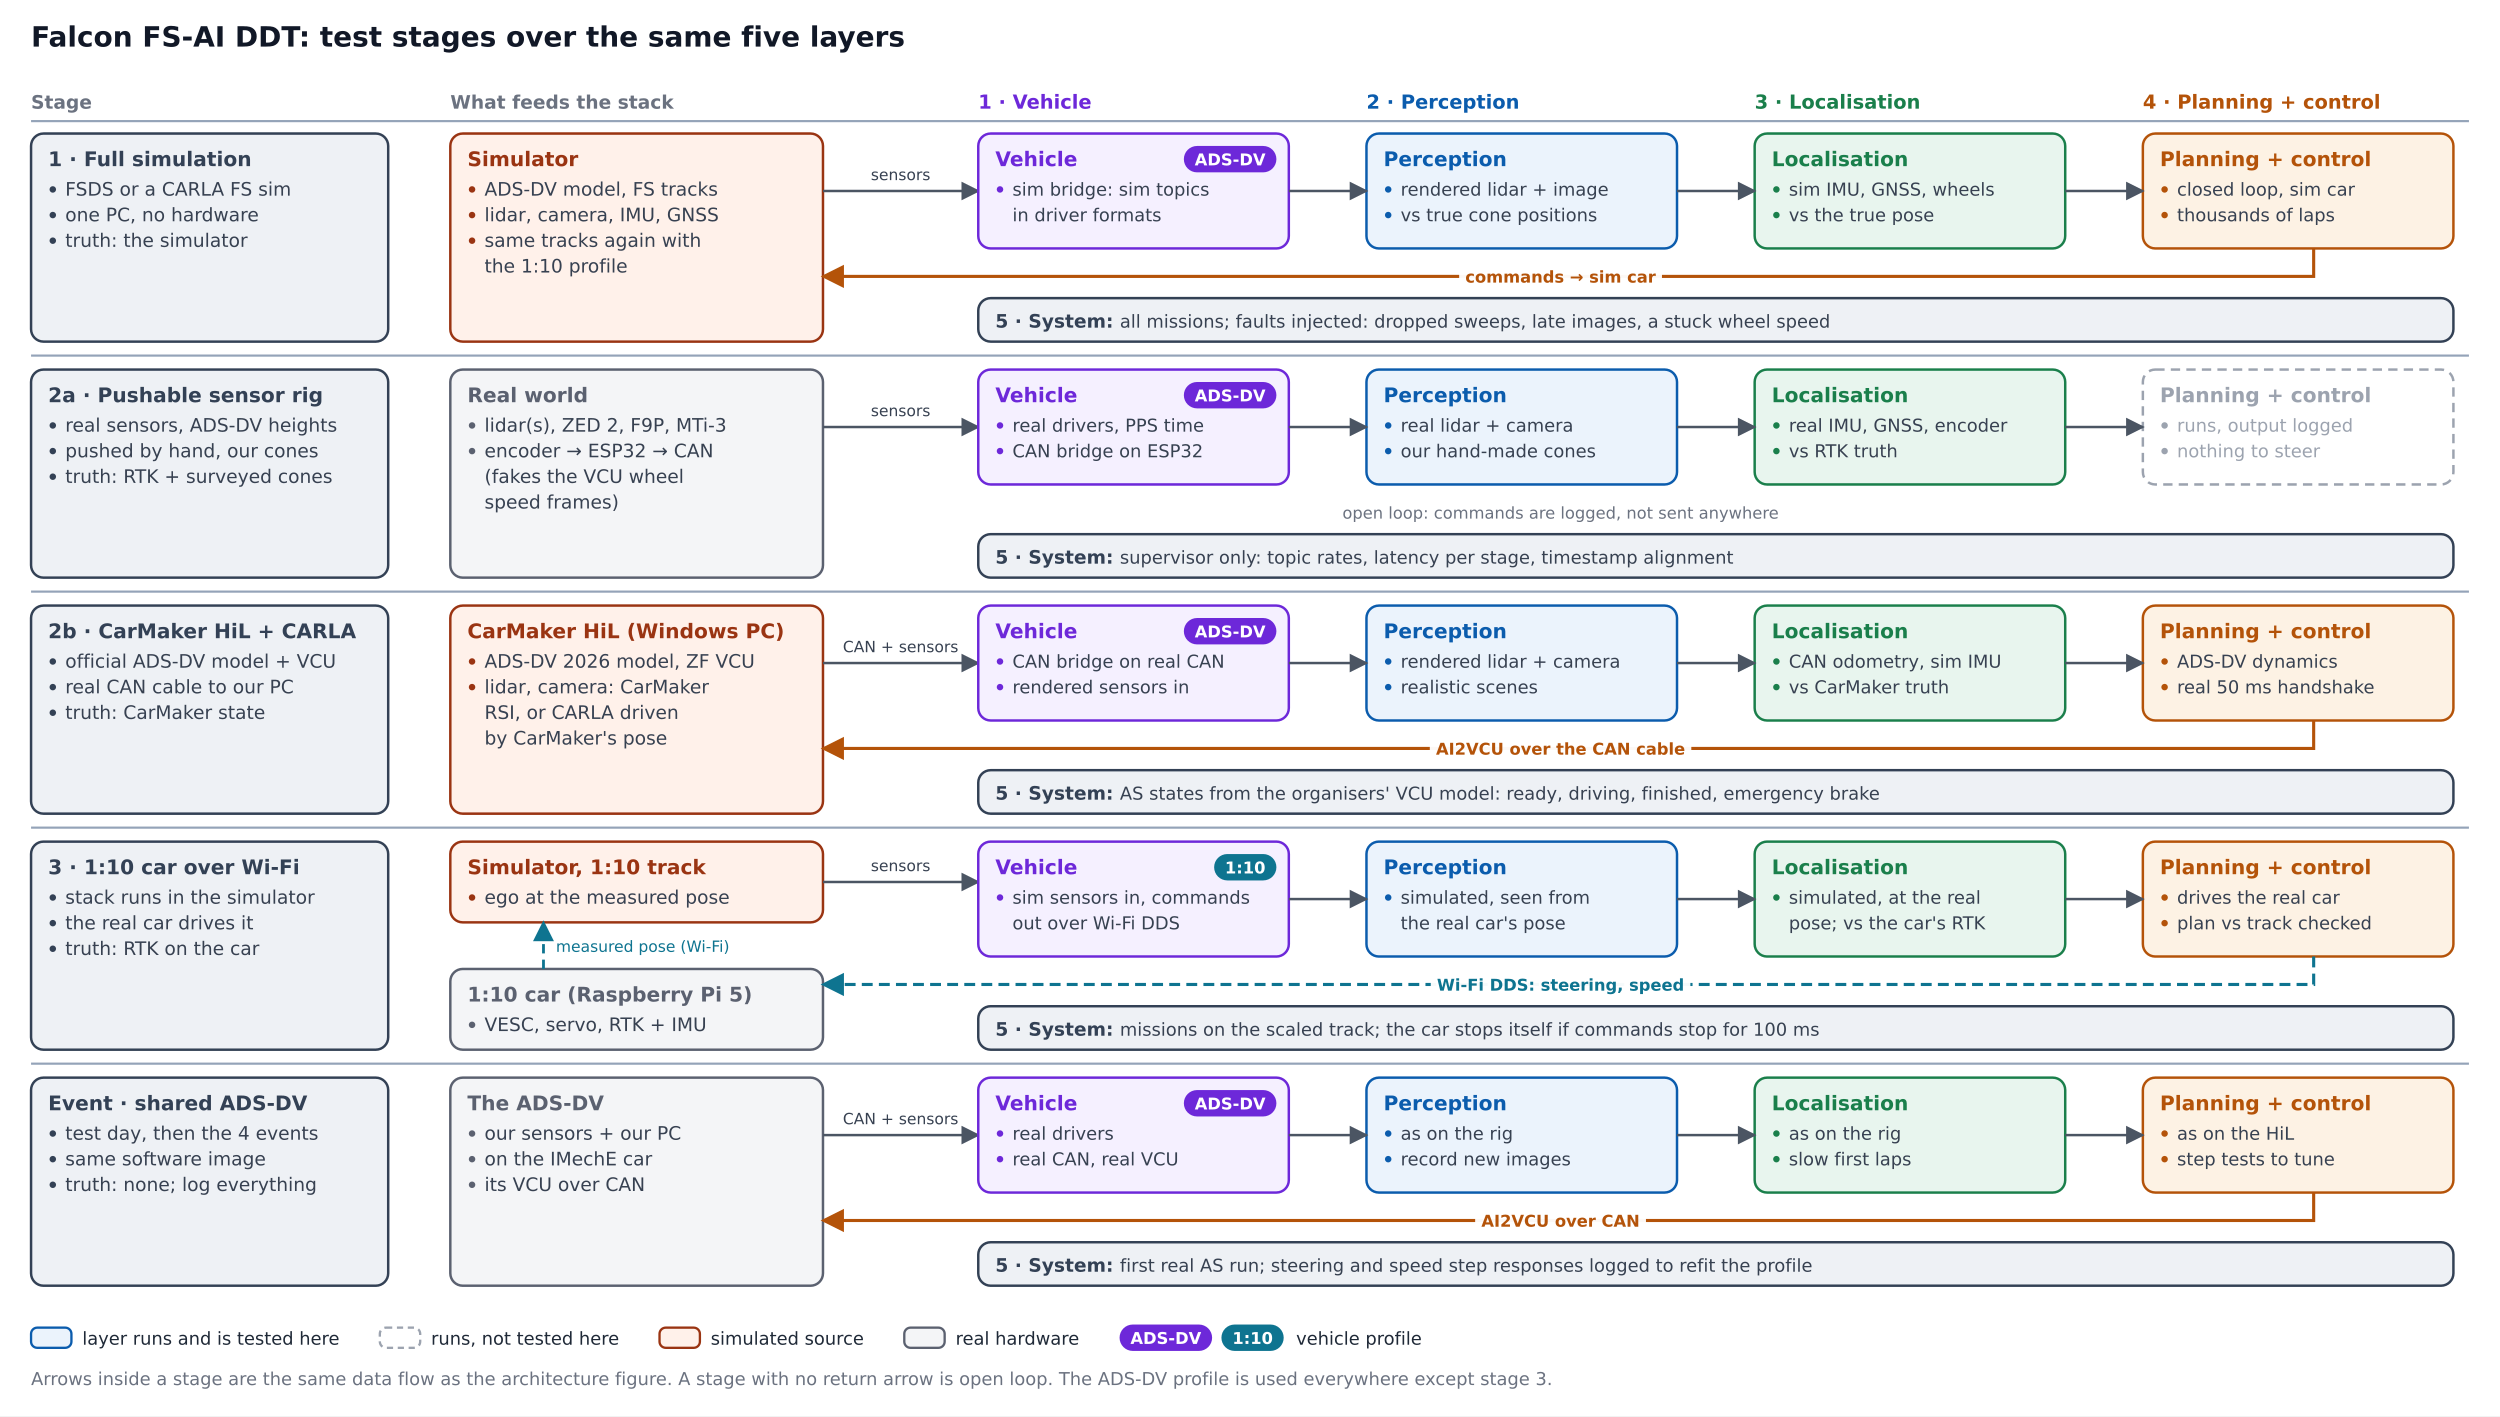
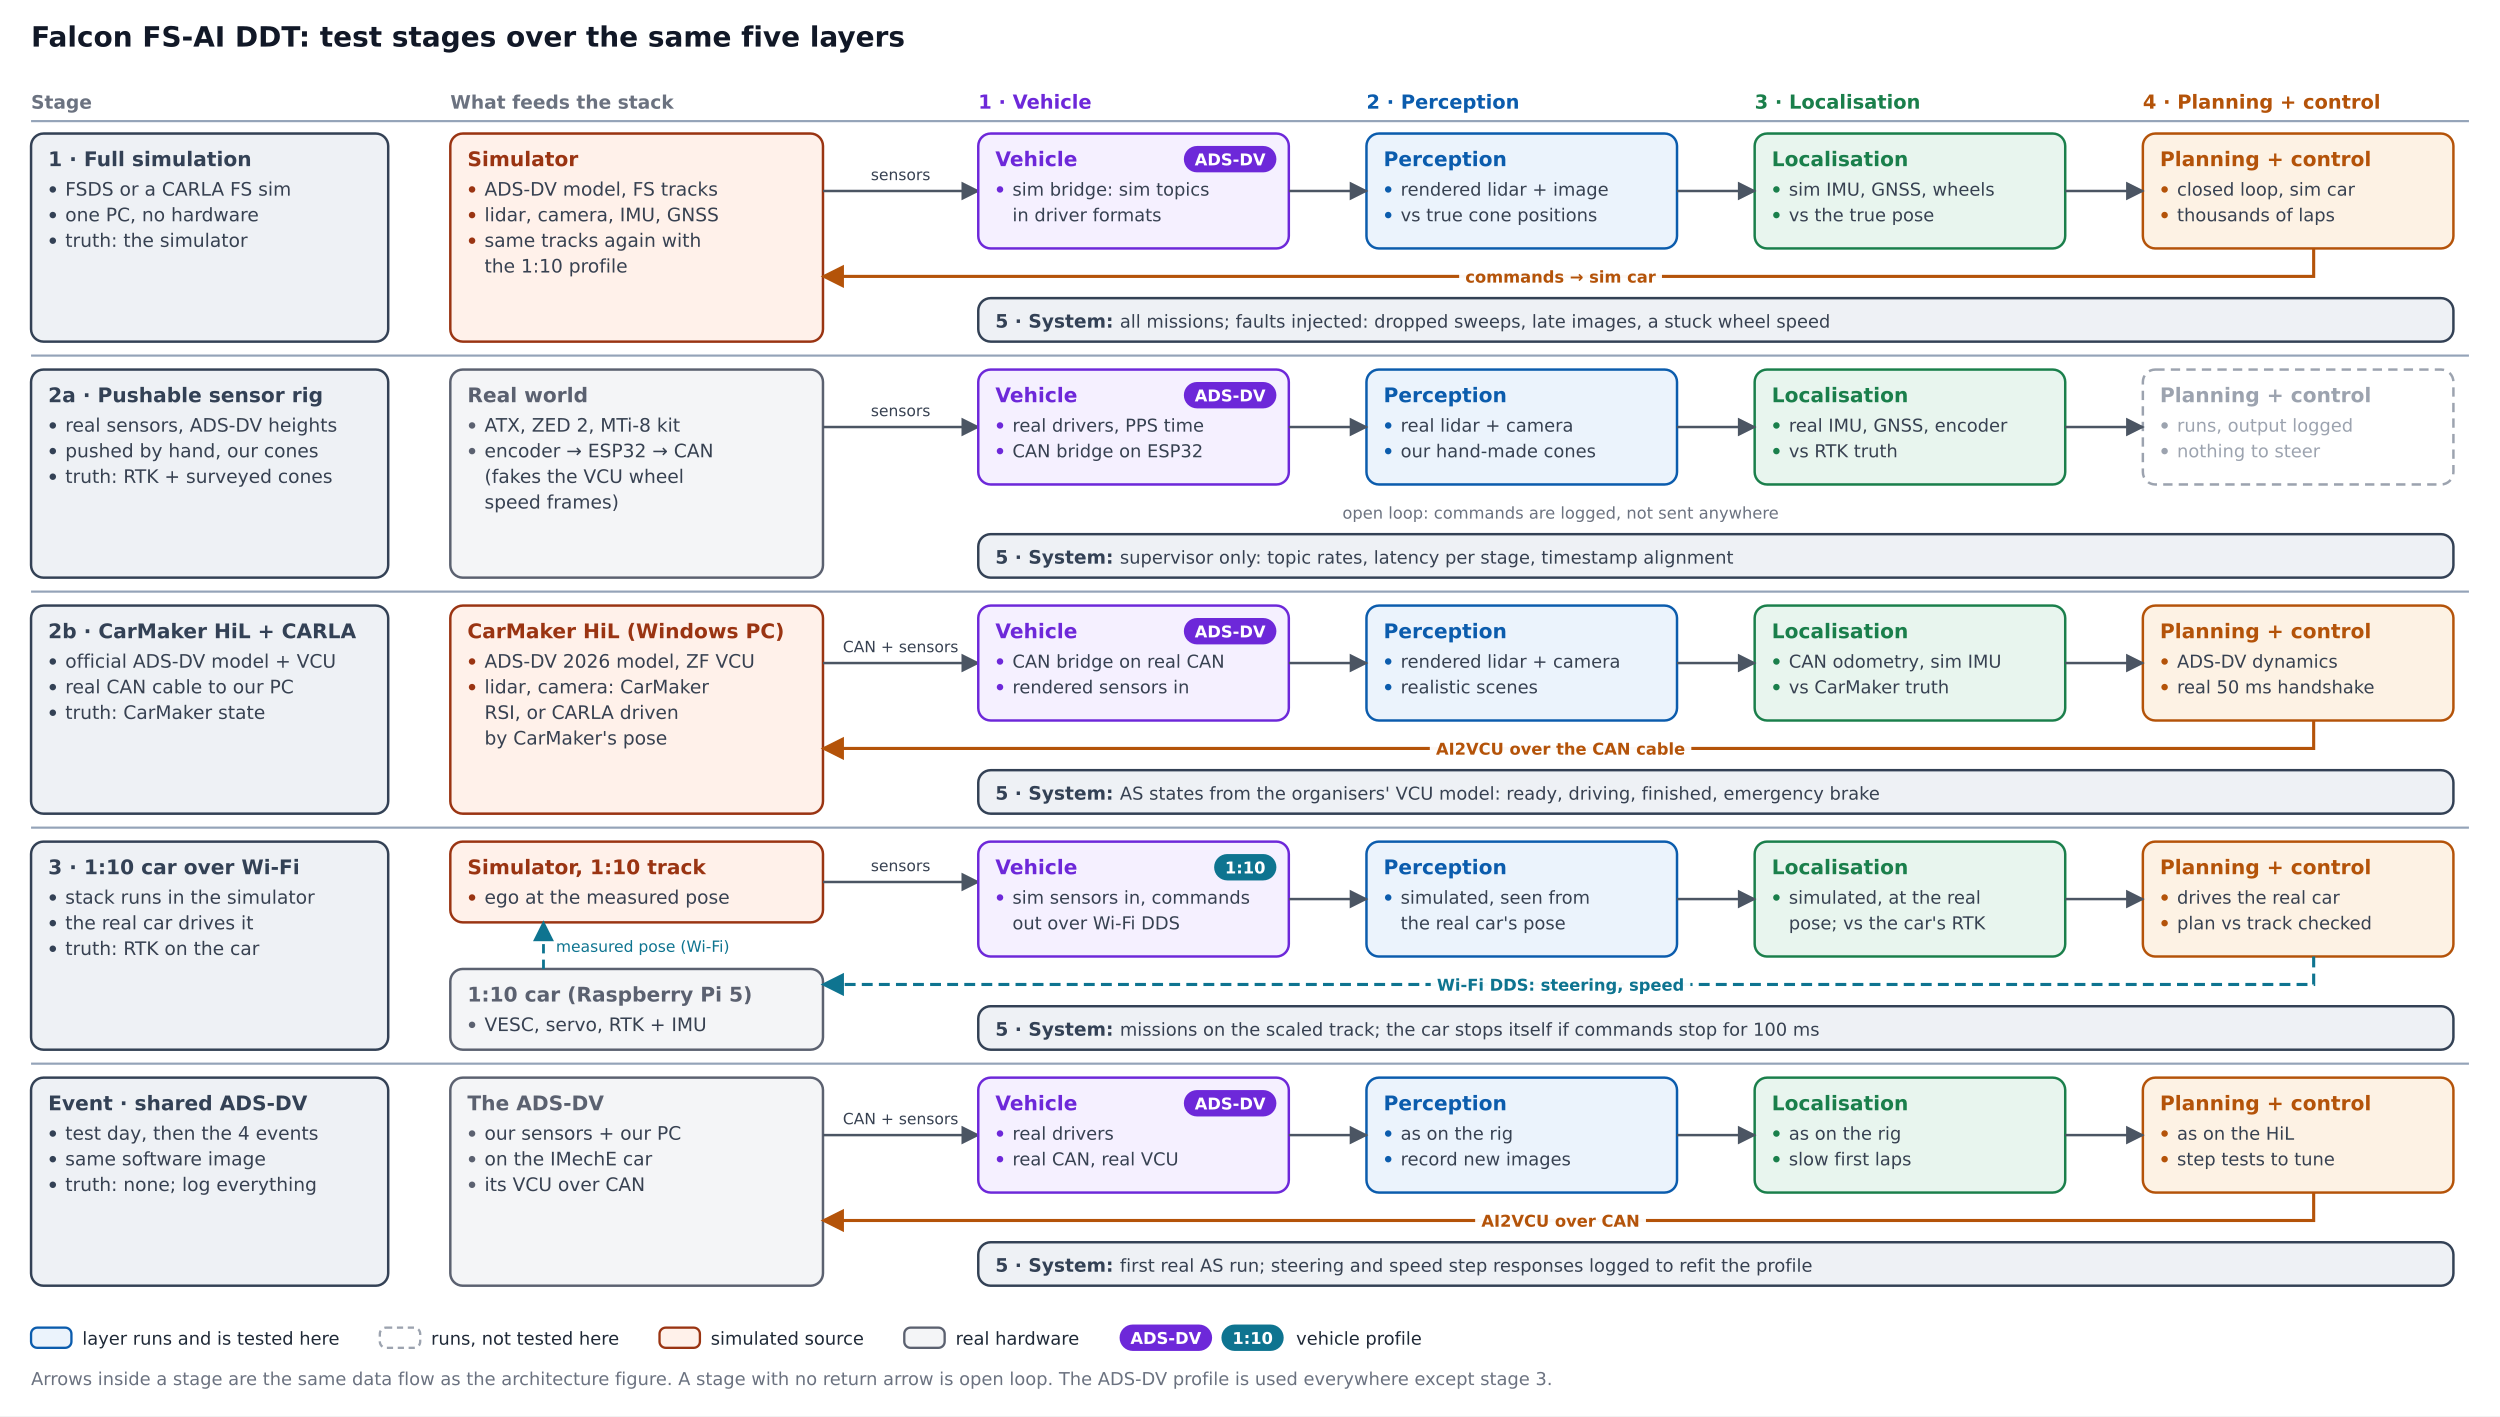
<svg xmlns="http://www.w3.org/2000/svg" width="1610" height="912" viewBox="0 0 1610 912" font-family="DejaVu Sans, Segoe UI, Helvetica, Arial, sans-serif">
  <defs>
    <marker id="ah0e7490" viewBox="0 0 10 10" refX="9" refY="5" markerWidth="7.5" markerHeight="7.5" orient="auto-start-reverse">
      <path d="M0,0 L10,5 L0,10 z" fill="#0e7490" />
    </marker>
    <marker id="ah4b5563" viewBox="0 0 10 10" refX="9" refY="5" markerWidth="7.5" markerHeight="7.5" orient="auto-start-reverse">
      <path d="M0,0 L10,5 L0,10 z" fill="#4b5563" />
    </marker>
    <marker id="ahb45309" viewBox="0 0 10 10" refX="9" refY="5" markerWidth="7.5" markerHeight="7.5" orient="auto-start-reverse">
      <path d="M0,0 L10,5 L0,10 z" fill="#b45309" />
    </marker>
  </defs>
  <rect width="1610" height="912" fill="#ffffff" />
  <text x="20.0" y="30.0" font-size="18" font-weight="bold" fill="#111827" text-anchor="start">Falcon FS-AI DDT: test stages over the same five layers</text>
  <text x="20.0" y="70.0" font-size="12" font-weight="bold" fill="#6b7280" text-anchor="start">Stage</text>
  <text x="290.0" y="70.0" font-size="12" font-weight="bold" fill="#6b7280" text-anchor="start">What feeds the stack</text>
  <text x="630.0" y="70.0" font-size="12.5" font-weight="bold" fill="#6d28d9" text-anchor="start">1 · Vehicle</text>
  <text x="880.0" y="70.0" font-size="12.5" font-weight="bold" fill="#0b5cad" text-anchor="start">2 · Perception</text>
  <text x="1130.0" y="70.0" font-size="12.5" font-weight="bold" fill="#1a7f4b" text-anchor="start">3 · Localisation</text>
  <text x="1380.0" y="70.0" font-size="12.5" font-weight="bold" fill="#b45309" text-anchor="start">4 · Planning + control</text>
  <line x1="20" y1="78" x2="1590" y2="78" stroke="#94a3b8" stroke-width="1.4" />
  <line x1="20" y1="229" x2="1590" y2="229" stroke="#94a3b8" stroke-width="1.4" />
  <line x1="20" y1="381" x2="1590" y2="381" stroke="#94a3b8" stroke-width="1.4" />
  <line x1="20" y1="533" x2="1590" y2="533" stroke="#94a3b8" stroke-width="1.4" />
  <line x1="20" y1="685" x2="1590" y2="685" stroke="#94a3b8" stroke-width="1.4" />
  <rect x="20" y="86" width="230" height="134" rx="8" fill="#eef1f5" stroke="#334155" stroke-width="1.6" />
  <text x="31.0" y="107.0" font-size="13" font-weight="bold" fill="#334155" text-anchor="start">1 · Full simulation</text>
  <circle cx="34.0" cy="122.0" r="2.1" fill="#334155" />
  <text x="42.0" y="126.0" font-size="12" font-weight="normal" fill="#374151" text-anchor="start">FSDS or a CARLA FS sim</text>
  <circle cx="34.0" cy="138.5" r="2.1" fill="#334155" />
  <text x="42.0" y="142.5" font-size="12" font-weight="normal" fill="#374151" text-anchor="start">one PC, no hardware</text>
  <circle cx="34.0" cy="155.0" r="2.1" fill="#334155" />
  <text x="42.0" y="159.0" font-size="12" font-weight="normal" fill="#374151" text-anchor="start">truth: the simulator</text>
  <rect x="290" y="86" width="240" height="134" rx="8" fill="#fff1ea" stroke="#9a3412" stroke-width="1.6" />
  <text x="301.0" y="107.0" font-size="13" font-weight="bold" fill="#9a3412" text-anchor="start">Simulator</text>
  <circle cx="304.0" cy="122.0" r="2.1" fill="#9a3412" />
  <text x="312.0" y="126.0" font-size="12" font-weight="normal" fill="#374151" text-anchor="start">ADS-DV model, FS tracks</text>
  <circle cx="304.0" cy="138.5" r="2.1" fill="#9a3412" />
  <text x="312.0" y="142.5" font-size="12" font-weight="normal" fill="#374151" text-anchor="start">lidar, camera, IMU, GNSS</text>
  <circle cx="304.0" cy="155.0" r="2.1" fill="#9a3412" />
  <text x="312.0" y="159.0" font-size="12" font-weight="normal" fill="#374151" text-anchor="start">same tracks again with</text>
  <text x="312.0" y="175.5" font-size="12" font-weight="normal" fill="#374151" text-anchor="start">the 1:10 profile</text>
  <path d="M 530,123 L 630,123" fill="none" stroke="#4b5563" stroke-width="1.6" marker-end="url(#ah4b5563)" />
  <text x="580.0" y="116.0" font-size="10" font-weight="normal" fill="#374151" text-anchor="middle">sensors</text>
  <rect x="630" y="86" width="200" height="74" rx="8" fill="#f5f0ff" stroke="#6d28d9" stroke-width="1.6" />
  <text x="641.0" y="107.0" font-size="13" font-weight="bold" fill="#6d28d9" text-anchor="start">Vehicle</text>
  <circle cx="644.0" cy="122.0" r="2.1" fill="#6d28d9" />
  <text x="652.0" y="126.0" font-size="11.5" font-weight="normal" fill="#374151" text-anchor="start">sim bridge: sim topics</text>
  <text x="652.0" y="142.5" font-size="11.5" font-weight="normal" fill="#374151" text-anchor="start">in driver formats</text>
  <rect x="762.4" y="94" width="59.6" height="17" rx="8.5" fill="#6d28d9" />
  <text x="792.2" y="106.5" font-size="10.5" font-weight="bold" fill="#ffffff" text-anchor="middle">ADS-DV</text>
  <rect x="880" y="86" width="200" height="74" rx="8" fill="#ebf3fc" stroke="#0b5cad" stroke-width="1.6" />
  <text x="891.0" y="107.0" font-size="13" font-weight="bold" fill="#0b5cad" text-anchor="start">Perception</text>
  <circle cx="894.0" cy="122.0" r="2.1" fill="#0b5cad" />
  <text x="902.0" y="126.0" font-size="11.5" font-weight="normal" fill="#374151" text-anchor="start">rendered lidar + image</text>
  <circle cx="894.0" cy="138.5" r="2.1" fill="#0b5cad" />
  <text x="902.0" y="142.5" font-size="11.5" font-weight="normal" fill="#374151" text-anchor="start">vs true cone positions</text>
  <path d="M 830,123 L 880,123" fill="none" stroke="#4b5563" stroke-width="1.6" marker-end="url(#ah4b5563)" />
  <rect x="1130" y="86" width="200" height="74" rx="8" fill="#e8f5ee" stroke="#1a7f4b" stroke-width="1.6" />
  <text x="1141.0" y="107.0" font-size="13" font-weight="bold" fill="#1a7f4b" text-anchor="start">Localisation</text>
  <circle cx="1144.0" cy="122.0" r="2.1" fill="#1a7f4b" />
  <text x="1152.0" y="126.0" font-size="11.5" font-weight="normal" fill="#374151" text-anchor="start">sim IMU, GNSS, wheels</text>
  <circle cx="1144.0" cy="138.5" r="2.1" fill="#1a7f4b" />
  <text x="1152.0" y="142.5" font-size="11.5" font-weight="normal" fill="#374151" text-anchor="start">vs the true pose</text>
  <path d="M 1080,123 L 1130,123" fill="none" stroke="#4b5563" stroke-width="1.6" marker-end="url(#ah4b5563)" />
  <rect x="1380" y="86" width="200" height="74" rx="8" fill="#fdf2e4" stroke="#b45309" stroke-width="1.6" />
  <text x="1391.0" y="107.0" font-size="13" font-weight="bold" fill="#b45309" text-anchor="start">Planning + control</text>
  <circle cx="1394.0" cy="122.0" r="2.1" fill="#b45309" />
  <text x="1402.0" y="126.0" font-size="11.5" font-weight="normal" fill="#374151" text-anchor="start">closed loop, sim car</text>
  <circle cx="1394.0" cy="138.5" r="2.1" fill="#b45309" />
  <text x="1402.0" y="142.5" font-size="11.5" font-weight="normal" fill="#374151" text-anchor="start">thousands of laps</text>
  <path d="M 1330,123 L 1380,123" fill="none" stroke="#4b5563" stroke-width="1.6" marker-end="url(#ah4b5563)" />
  <path d="M 1490,160 L 1490,178 L 530,178" fill="none" stroke="#b45309" stroke-width="2" marker-end="url(#ahb45309)" />
  <rect x="939.7" y="172.5" width="130.6" height="14.5" rx="3" fill="#ffffff" opacity="0.96" />
  <text x="1005.0" y="182.0" font-size="10.5" font-weight="bold" fill="#b45309" text-anchor="middle">commands → sim car</text>
  <rect x="630" y="192" width="950" height="28" rx="8" fill="#eef1f5" stroke="#334155" stroke-width="1.6" />
  <text x="641.0" y="213.0" font-size="13" font-weight="bold" fill="#334155" text-anchor="start" />
  <text x="641.0" y="211.0" font-size="12" font-weight="bold" fill="#334155" text-anchor="start">5 · System: </text>
  <text x="721.2" y="211.0" font-size="11.5" font-weight="normal" fill="#374151" text-anchor="start">all missions; faults injected: dropped sweeps, late images, a stuck wheel speed</text>
  <rect x="20" y="238" width="230" height="134" rx="8" fill="#eef1f5" stroke="#334155" stroke-width="1.6" />
  <text x="31.0" y="259.0" font-size="13" font-weight="bold" fill="#334155" text-anchor="start">2a · Pushable sensor rig</text>
  <circle cx="34.0" cy="274.0" r="2.1" fill="#334155" />
  <text x="42.0" y="278.0" font-size="12" font-weight="normal" fill="#374151" text-anchor="start">real sensors, ADS-DV heights</text>
  <circle cx="34.0" cy="290.5" r="2.1" fill="#334155" />
  <text x="42.0" y="294.5" font-size="12" font-weight="normal" fill="#374151" text-anchor="start">pushed by hand, our cones</text>
  <circle cx="34.0" cy="307.0" r="2.1" fill="#334155" />
  <text x="42.0" y="311.0" font-size="12" font-weight="normal" fill="#374151" text-anchor="start">truth: RTK + surveyed cones</text>
  <rect x="290" y="238" width="240" height="134" rx="8" fill="#f4f5f7" stroke="#5b6170" stroke-width="1.6" />
  <text x="301.0" y="259.0" font-size="13" font-weight="bold" fill="#5b6170" text-anchor="start">Real world</text>
  <circle cx="304.0" cy="274.0" r="2.1" fill="#5b6170" />
-   <text x="312.0" y="278.0" font-size="12" font-weight="normal" fill="#374151" text-anchor="start">lidar(s), ZED 2, F9P, MTi-3</text>
+   <text x="312.0" y="278.0" font-size="12" font-weight="normal" fill="#374151" text-anchor="start">ATX, ZED 2, MTi-8 kit</text>
  <circle cx="304.0" cy="290.5" r="2.1" fill="#5b6170" />
  <text x="312.0" y="294.5" font-size="12" font-weight="normal" fill="#374151" text-anchor="start">encoder → ESP32 → CAN</text>
  <text x="312.0" y="311.0" font-size="12" font-weight="normal" fill="#374151" text-anchor="start">(fakes the VCU wheel</text>
  <text x="312.0" y="327.5" font-size="12" font-weight="normal" fill="#374151" text-anchor="start">speed frames)</text>
  <path d="M 530,275 L 630,275" fill="none" stroke="#4b5563" stroke-width="1.6" marker-end="url(#ah4b5563)" />
  <text x="580.0" y="268.0" font-size="10" font-weight="normal" fill="#374151" text-anchor="middle">sensors</text>
  <rect x="630" y="238" width="200" height="74" rx="8" fill="#f5f0ff" stroke="#6d28d9" stroke-width="1.6" />
  <text x="641.0" y="259.0" font-size="13" font-weight="bold" fill="#6d28d9" text-anchor="start">Vehicle</text>
  <circle cx="644.0" cy="274.0" r="2.1" fill="#6d28d9" />
  <text x="652.0" y="278.0" font-size="11.5" font-weight="normal" fill="#374151" text-anchor="start">real drivers, PPS time</text>
  <circle cx="644.0" cy="290.5" r="2.1" fill="#6d28d9" />
  <text x="652.0" y="294.5" font-size="11.5" font-weight="normal" fill="#374151" text-anchor="start">CAN bridge on ESP32</text>
  <rect x="762.4" y="246" width="59.6" height="17" rx="8.5" fill="#6d28d9" />
  <text x="792.2" y="258.5" font-size="10.5" font-weight="bold" fill="#ffffff" text-anchor="middle">ADS-DV</text>
  <rect x="880" y="238" width="200" height="74" rx="8" fill="#ebf3fc" stroke="#0b5cad" stroke-width="1.6" />
  <text x="891.0" y="259.0" font-size="13" font-weight="bold" fill="#0b5cad" text-anchor="start">Perception</text>
  <circle cx="894.0" cy="274.0" r="2.1" fill="#0b5cad" />
  <text x="902.0" y="278.0" font-size="11.5" font-weight="normal" fill="#374151" text-anchor="start">real lidar + camera</text>
  <circle cx="894.0" cy="290.5" r="2.1" fill="#0b5cad" />
  <text x="902.0" y="294.5" font-size="11.5" font-weight="normal" fill="#374151" text-anchor="start">our hand-made cones</text>
  <path d="M 830,275 L 880,275" fill="none" stroke="#4b5563" stroke-width="1.6" marker-end="url(#ah4b5563)" />
  <rect x="1130" y="238" width="200" height="74" rx="8" fill="#e8f5ee" stroke="#1a7f4b" stroke-width="1.6" />
  <text x="1141.0" y="259.0" font-size="13" font-weight="bold" fill="#1a7f4b" text-anchor="start">Localisation</text>
  <circle cx="1144.0" cy="274.0" r="2.1" fill="#1a7f4b" />
  <text x="1152.0" y="278.0" font-size="11.5" font-weight="normal" fill="#374151" text-anchor="start">real IMU, GNSS, encoder</text>
  <circle cx="1144.0" cy="290.5" r="2.1" fill="#1a7f4b" />
  <text x="1152.0" y="294.5" font-size="11.5" font-weight="normal" fill="#374151" text-anchor="start">vs RTK truth</text>
  <path d="M 1080,275 L 1130,275" fill="none" stroke="#4b5563" stroke-width="1.6" marker-end="url(#ah4b5563)" />
  <rect x="1380" y="238" width="200" height="74" rx="8" fill="#ffffff" stroke="#9ca3af" stroke-width="1.6" stroke-dasharray="6 4" />
  <text x="1391.0" y="259.0" font-size="13" font-weight="bold" fill="#9ca3af" text-anchor="start">Planning + control</text>
  <circle cx="1394.0" cy="274.0" r="2.1" fill="#9ca3af" />
  <text x="1402.0" y="278.0" font-size="11.5" font-weight="normal" fill="#9ca3af" text-anchor="start">runs, output logged</text>
  <circle cx="1394.0" cy="290.5" r="2.1" fill="#9ca3af" />
  <text x="1402.0" y="294.5" font-size="11.5" font-weight="normal" fill="#9ca3af" text-anchor="start">nothing to steer</text>
  <path d="M 1330,275 L 1380,275" fill="none" stroke="#4b5563" stroke-width="1.6" marker-end="url(#ah4b5563)" />
  <text x="1005.0" y="334.0" font-size="10.5" font-weight="normal" fill="#6b7280" text-anchor="middle">open loop: commands are logged, not sent anywhere</text>
  <rect x="630" y="344" width="950" height="28" rx="8" fill="#eef1f5" stroke="#334155" stroke-width="1.6" />
  <text x="641.0" y="365.0" font-size="13" font-weight="bold" fill="#334155" text-anchor="start" />
  <text x="641.0" y="363.0" font-size="12" font-weight="bold" fill="#334155" text-anchor="start">5 · System: </text>
  <text x="721.2" y="363.0" font-size="11.5" font-weight="normal" fill="#374151" text-anchor="start">supervisor only: topic rates, latency per stage, timestamp alignment</text>
  <rect x="20" y="390" width="230" height="134" rx="8" fill="#eef1f5" stroke="#334155" stroke-width="1.6" />
  <text x="31.0" y="411.0" font-size="13" font-weight="bold" fill="#334155" text-anchor="start">2b · CarMaker HiL + CARLA</text>
  <circle cx="34.0" cy="426.0" r="2.1" fill="#334155" />
  <text x="42.0" y="430.0" font-size="12" font-weight="normal" fill="#374151" text-anchor="start">official ADS-DV model + VCU</text>
  <circle cx="34.0" cy="442.5" r="2.1" fill="#334155" />
  <text x="42.0" y="446.5" font-size="12" font-weight="normal" fill="#374151" text-anchor="start">real CAN cable to our PC</text>
  <circle cx="34.0" cy="459.0" r="2.1" fill="#334155" />
  <text x="42.0" y="463.0" font-size="12" font-weight="normal" fill="#374151" text-anchor="start">truth: CarMaker state</text>
  <rect x="290" y="390" width="240" height="134" rx="8" fill="#fff1ea" stroke="#9a3412" stroke-width="1.6" />
  <text x="301.0" y="411.0" font-size="13" font-weight="bold" fill="#9a3412" text-anchor="start">CarMaker HiL (Windows PC)</text>
  <circle cx="304.0" cy="426.0" r="2.1" fill="#9a3412" />
  <text x="312.0" y="430.0" font-size="12" font-weight="normal" fill="#374151" text-anchor="start">ADS-DV 2026 model, ZF VCU</text>
  <circle cx="304.0" cy="442.5" r="2.1" fill="#9a3412" />
  <text x="312.0" y="446.5" font-size="12" font-weight="normal" fill="#374151" text-anchor="start">lidar, camera: CarMaker</text>
  <text x="312.0" y="463.0" font-size="12" font-weight="normal" fill="#374151" text-anchor="start">RSI, or CARLA driven</text>
  <text x="312.0" y="479.5" font-size="12" font-weight="normal" fill="#374151" text-anchor="start">by CarMaker's pose</text>
  <path d="M 530,427 L 630,427" fill="none" stroke="#4b5563" stroke-width="1.6" marker-end="url(#ah4b5563)" />
  <text x="580.0" y="420.0" font-size="10" font-weight="normal" fill="#374151" text-anchor="middle">CAN + sensors</text>
  <rect x="630" y="390" width="200" height="74" rx="8" fill="#f5f0ff" stroke="#6d28d9" stroke-width="1.6" />
  <text x="641.0" y="411.0" font-size="13" font-weight="bold" fill="#6d28d9" text-anchor="start">Vehicle</text>
  <circle cx="644.0" cy="426.0" r="2.1" fill="#6d28d9" />
  <text x="652.0" y="430.0" font-size="11.5" font-weight="normal" fill="#374151" text-anchor="start">CAN bridge on real CAN</text>
  <circle cx="644.0" cy="442.5" r="2.1" fill="#6d28d9" />
  <text x="652.0" y="446.5" font-size="11.5" font-weight="normal" fill="#374151" text-anchor="start">rendered sensors in</text>
  <rect x="762.4" y="398" width="59.6" height="17" rx="8.5" fill="#6d28d9" />
  <text x="792.2" y="410.5" font-size="10.5" font-weight="bold" fill="#ffffff" text-anchor="middle">ADS-DV</text>
  <rect x="880" y="390" width="200" height="74" rx="8" fill="#ebf3fc" stroke="#0b5cad" stroke-width="1.6" />
  <text x="891.0" y="411.0" font-size="13" font-weight="bold" fill="#0b5cad" text-anchor="start">Perception</text>
  <circle cx="894.0" cy="426.0" r="2.1" fill="#0b5cad" />
  <text x="902.0" y="430.0" font-size="11.5" font-weight="normal" fill="#374151" text-anchor="start">rendered lidar + camera</text>
  <circle cx="894.0" cy="442.5" r="2.1" fill="#0b5cad" />
  <text x="902.0" y="446.5" font-size="11.5" font-weight="normal" fill="#374151" text-anchor="start">realistic scenes</text>
  <path d="M 830,427 L 880,427" fill="none" stroke="#4b5563" stroke-width="1.6" marker-end="url(#ah4b5563)" />
  <rect x="1130" y="390" width="200" height="74" rx="8" fill="#e8f5ee" stroke="#1a7f4b" stroke-width="1.6" />
  <text x="1141.0" y="411.0" font-size="13" font-weight="bold" fill="#1a7f4b" text-anchor="start">Localisation</text>
  <circle cx="1144.0" cy="426.0" r="2.1" fill="#1a7f4b" />
  <text x="1152.0" y="430.0" font-size="11.5" font-weight="normal" fill="#374151" text-anchor="start">CAN odometry, sim IMU</text>
  <circle cx="1144.0" cy="442.5" r="2.1" fill="#1a7f4b" />
  <text x="1152.0" y="446.5" font-size="11.5" font-weight="normal" fill="#374151" text-anchor="start">vs CarMaker truth</text>
  <path d="M 1080,427 L 1130,427" fill="none" stroke="#4b5563" stroke-width="1.6" marker-end="url(#ah4b5563)" />
  <rect x="1380" y="390" width="200" height="74" rx="8" fill="#fdf2e4" stroke="#b45309" stroke-width="1.6" />
  <text x="1391.0" y="411.0" font-size="13" font-weight="bold" fill="#b45309" text-anchor="start">Planning + control</text>
  <circle cx="1394.0" cy="426.0" r="2.1" fill="#b45309" />
  <text x="1402.0" y="430.0" font-size="11.5" font-weight="normal" fill="#374151" text-anchor="start">ADS-DV dynamics</text>
  <circle cx="1394.0" cy="442.5" r="2.1" fill="#b45309" />
  <text x="1402.0" y="446.5" font-size="11.5" font-weight="normal" fill="#374151" text-anchor="start">real 50 ms handshake</text>
  <path d="M 1330,427 L 1380,427" fill="none" stroke="#4b5563" stroke-width="1.6" marker-end="url(#ah4b5563)" />
  <path d="M 1490,464 L 1490,482 L 530,482" fill="none" stroke="#b45309" stroke-width="2" marker-end="url(#ahb45309)" />
  <rect x="920.8" y="476.5" width="168.4" height="14.5" rx="3" fill="#ffffff" opacity="0.96" />
  <text x="1005.0" y="486.0" font-size="10.5" font-weight="bold" fill="#b45309" text-anchor="middle">AI2VCU over the CAN cable</text>
  <rect x="630" y="496" width="950" height="28" rx="8" fill="#eef1f5" stroke="#334155" stroke-width="1.6" />
  <text x="641.0" y="517.0" font-size="13" font-weight="bold" fill="#334155" text-anchor="start" />
  <text x="641.0" y="515.0" font-size="12" font-weight="bold" fill="#334155" text-anchor="start">5 · System: </text>
  <text x="721.2" y="515.0" font-size="11.5" font-weight="normal" fill="#374151" text-anchor="start">AS states from the organisers' VCU model: ready, driving, finished, emergency brake</text>
  <rect x="20" y="542" width="230" height="134" rx="8" fill="#eef1f5" stroke="#334155" stroke-width="1.6" />
  <text x="31.0" y="563.0" font-size="13" font-weight="bold" fill="#334155" text-anchor="start">3 · 1:10 car over Wi-Fi</text>
  <circle cx="34.0" cy="578.0" r="2.1" fill="#334155" />
  <text x="42.0" y="582.0" font-size="12" font-weight="normal" fill="#374151" text-anchor="start">stack runs in the simulator</text>
  <circle cx="34.0" cy="594.5" r="2.1" fill="#334155" />
  <text x="42.0" y="598.5" font-size="12" font-weight="normal" fill="#374151" text-anchor="start">the real car drives it</text>
  <circle cx="34.0" cy="611.0" r="2.1" fill="#334155" />
  <text x="42.0" y="615.0" font-size="12" font-weight="normal" fill="#374151" text-anchor="start">truth: RTK on the car</text>
  <rect x="290" y="542" width="240" height="52" rx="8" fill="#fff1ea" stroke="#9a3412" stroke-width="1.6" />
  <text x="301.0" y="563.0" font-size="13" font-weight="bold" fill="#9a3412" text-anchor="start">Simulator, 1:10 track</text>
  <circle cx="304.0" cy="578.0" r="2.1" fill="#9a3412" />
  <text x="312.0" y="582.0" font-size="12" font-weight="normal" fill="#374151" text-anchor="start">ego at the measured pose</text>
  <rect x="290" y="624" width="240" height="52" rx="8" fill="#f4f5f7" stroke="#5b6170" stroke-width="1.6" />
  <text x="301.0" y="645.0" font-size="13" font-weight="bold" fill="#5b6170" text-anchor="start">1:10 car (Raspberry Pi 5)</text>
  <circle cx="304.0" cy="660.0" r="2.1" fill="#5b6170" />
  <text x="312.0" y="664.0" font-size="12" font-weight="normal" fill="#374151" text-anchor="start">VESC, servo, RTK + IMU</text>
  <path d="M 530,568 L 630,568" fill="none" stroke="#4b5563" stroke-width="1.6" marker-end="url(#ah4b5563)" />
  <text x="580.0" y="561.0" font-size="10" font-weight="normal" fill="#374151" text-anchor="middle">sensors</text>
  <path d="M 350,624 L 350,594" fill="none" stroke="#0e7490" stroke-width="1.8" stroke-dasharray="6 4" marker-end="url(#ah0e7490)" />
  <text x="358.0" y="613.0" font-size="10" font-weight="normal" fill="#0e7490" text-anchor="start">measured pose (Wi-Fi)</text>
  <rect x="630" y="542" width="200" height="74" rx="8" fill="#f5f0ff" stroke="#6d28d9" stroke-width="1.6" />
  <text x="641.0" y="563.0" font-size="13" font-weight="bold" fill="#6d28d9" text-anchor="start">Vehicle</text>
  <circle cx="644.0" cy="578.0" r="2.1" fill="#6d28d9" />
  <text x="652.0" y="582.0" font-size="11.5" font-weight="normal" fill="#374151" text-anchor="start">sim sensors in, commands</text>
  <text x="652.0" y="598.5" font-size="11.5" font-weight="normal" fill="#374151" text-anchor="start">out over Wi-Fi DDS</text>
  <rect x="781.9" y="550" width="40.1" height="17" rx="8.5" fill="#0e7490" />
  <text x="801.9" y="562.5" font-size="10.5" font-weight="bold" fill="#ffffff" text-anchor="middle">1:10</text>
  <rect x="880" y="542" width="200" height="74" rx="8" fill="#ebf3fc" stroke="#0b5cad" stroke-width="1.6" />
  <text x="891.0" y="563.0" font-size="13" font-weight="bold" fill="#0b5cad" text-anchor="start">Perception</text>
  <circle cx="894.0" cy="578.0" r="2.1" fill="#0b5cad" />
  <text x="902.0" y="582.0" font-size="11.5" font-weight="normal" fill="#374151" text-anchor="start">simulated, seen from</text>
  <text x="902.0" y="598.5" font-size="11.5" font-weight="normal" fill="#374151" text-anchor="start">the real car's pose</text>
  <path d="M 830,579 L 880,579" fill="none" stroke="#4b5563" stroke-width="1.6" marker-end="url(#ah4b5563)" />
  <rect x="1130" y="542" width="200" height="74" rx="8" fill="#e8f5ee" stroke="#1a7f4b" stroke-width="1.6" />
  <text x="1141.0" y="563.0" font-size="13" font-weight="bold" fill="#1a7f4b" text-anchor="start">Localisation</text>
  <circle cx="1144.0" cy="578.0" r="2.1" fill="#1a7f4b" />
  <text x="1152.0" y="582.0" font-size="11.5" font-weight="normal" fill="#374151" text-anchor="start">simulated, at the real</text>
  <text x="1152.0" y="598.5" font-size="11.5" font-weight="normal" fill="#374151" text-anchor="start">pose; vs the car's RTK</text>
  <path d="M 1080,579 L 1130,579" fill="none" stroke="#4b5563" stroke-width="1.6" marker-end="url(#ah4b5563)" />
  <rect x="1380" y="542" width="200" height="74" rx="8" fill="#fdf2e4" stroke="#b45309" stroke-width="1.6" />
  <text x="1391.0" y="563.0" font-size="13" font-weight="bold" fill="#b45309" text-anchor="start">Planning + control</text>
  <circle cx="1394.0" cy="578.0" r="2.1" fill="#b45309" />
  <text x="1402.0" y="582.0" font-size="11.5" font-weight="normal" fill="#374151" text-anchor="start">drives the real car</text>
  <circle cx="1394.0" cy="594.5" r="2.1" fill="#b45309" />
  <text x="1402.0" y="598.5" font-size="11.5" font-weight="normal" fill="#374151" text-anchor="start">plan vs track checked</text>
  <path d="M 1330,579 L 1380,579" fill="none" stroke="#4b5563" stroke-width="1.6" marker-end="url(#ah4b5563)" />
  <path d="M 1490,616 L 1490,634 L 530,634" fill="none" stroke="#0e7490" stroke-width="2" stroke-dasharray="7 4" marker-end="url(#ah0e7490)" />
  <rect x="921.4" y="628.5" width="167.2" height="14.5" rx="3" fill="#ffffff" opacity="0.96" />
  <text x="1005.0" y="638.0" font-size="10.5" font-weight="bold" fill="#0e7490" text-anchor="middle">Wi-Fi DDS: steering, speed</text>
  <rect x="630" y="648" width="950" height="28" rx="8" fill="#eef1f5" stroke="#334155" stroke-width="1.6" />
  <text x="641.0" y="669.0" font-size="13" font-weight="bold" fill="#334155" text-anchor="start" />
  <text x="641.0" y="667.0" font-size="12" font-weight="bold" fill="#334155" text-anchor="start">5 · System: </text>
  <text x="721.2" y="667.0" font-size="11.5" font-weight="normal" fill="#374151" text-anchor="start">missions on the scaled track; the car stops itself if commands stop for 100 ms</text>
  <rect x="20" y="694" width="230" height="134" rx="8" fill="#eef1f5" stroke="#334155" stroke-width="1.6" />
  <text x="31.0" y="715.0" font-size="13" font-weight="bold" fill="#334155" text-anchor="start">Event · shared ADS-DV</text>
  <circle cx="34.0" cy="730.0" r="2.1" fill="#334155" />
  <text x="42.0" y="734.0" font-size="12" font-weight="normal" fill="#374151" text-anchor="start">test day, then the 4 events</text>
  <circle cx="34.0" cy="746.5" r="2.1" fill="#334155" />
  <text x="42.0" y="750.5" font-size="12" font-weight="normal" fill="#374151" text-anchor="start">same software image</text>
  <circle cx="34.0" cy="763.0" r="2.1" fill="#334155" />
  <text x="42.0" y="767.0" font-size="12" font-weight="normal" fill="#374151" text-anchor="start">truth: none; log everything</text>
  <rect x="290" y="694" width="240" height="134" rx="8" fill="#f4f5f7" stroke="#5b6170" stroke-width="1.6" />
  <text x="301.0" y="715.0" font-size="13" font-weight="bold" fill="#5b6170" text-anchor="start">The ADS-DV</text>
  <circle cx="304.0" cy="730.0" r="2.1" fill="#5b6170" />
  <text x="312.0" y="734.0" font-size="12" font-weight="normal" fill="#374151" text-anchor="start">our sensors + our PC</text>
  <circle cx="304.0" cy="746.5" r="2.1" fill="#5b6170" />
  <text x="312.0" y="750.5" font-size="12" font-weight="normal" fill="#374151" text-anchor="start">on the IMechE car</text>
  <circle cx="304.0" cy="763.0" r="2.1" fill="#5b6170" />
  <text x="312.0" y="767.0" font-size="12" font-weight="normal" fill="#374151" text-anchor="start">its VCU over CAN</text>
  <path d="M 530,731 L 630,731" fill="none" stroke="#4b5563" stroke-width="1.6" marker-end="url(#ah4b5563)" />
  <text x="580.0" y="724.0" font-size="10" font-weight="normal" fill="#374151" text-anchor="middle">CAN + sensors</text>
  <rect x="630" y="694" width="200" height="74" rx="8" fill="#f5f0ff" stroke="#6d28d9" stroke-width="1.6" />
  <text x="641.0" y="715.0" font-size="13" font-weight="bold" fill="#6d28d9" text-anchor="start">Vehicle</text>
  <circle cx="644.0" cy="730.0" r="2.1" fill="#6d28d9" />
  <text x="652.0" y="734.0" font-size="11.5" font-weight="normal" fill="#374151" text-anchor="start">real drivers</text>
  <circle cx="644.0" cy="746.5" r="2.1" fill="#6d28d9" />
  <text x="652.0" y="750.5" font-size="11.5" font-weight="normal" fill="#374151" text-anchor="start">real CAN, real VCU</text>
  <rect x="762.4" y="702" width="59.6" height="17" rx="8.5" fill="#6d28d9" />
  <text x="792.2" y="714.5" font-size="10.5" font-weight="bold" fill="#ffffff" text-anchor="middle">ADS-DV</text>
  <rect x="880" y="694" width="200" height="74" rx="8" fill="#ebf3fc" stroke="#0b5cad" stroke-width="1.6" />
  <text x="891.0" y="715.0" font-size="13" font-weight="bold" fill="#0b5cad" text-anchor="start">Perception</text>
  <circle cx="894.0" cy="730.0" r="2.1" fill="#0b5cad" />
  <text x="902.0" y="734.0" font-size="11.5" font-weight="normal" fill="#374151" text-anchor="start">as on the rig</text>
  <circle cx="894.0" cy="746.5" r="2.1" fill="#0b5cad" />
  <text x="902.0" y="750.5" font-size="11.5" font-weight="normal" fill="#374151" text-anchor="start">record new images</text>
  <path d="M 830,731 L 880,731" fill="none" stroke="#4b5563" stroke-width="1.6" marker-end="url(#ah4b5563)" />
  <rect x="1130" y="694" width="200" height="74" rx="8" fill="#e8f5ee" stroke="#1a7f4b" stroke-width="1.6" />
  <text x="1141.0" y="715.0" font-size="13" font-weight="bold" fill="#1a7f4b" text-anchor="start">Localisation</text>
  <circle cx="1144.0" cy="730.0" r="2.1" fill="#1a7f4b" />
  <text x="1152.0" y="734.0" font-size="11.5" font-weight="normal" fill="#374151" text-anchor="start">as on the rig</text>
  <circle cx="1144.0" cy="746.5" r="2.1" fill="#1a7f4b" />
  <text x="1152.0" y="750.5" font-size="11.5" font-weight="normal" fill="#374151" text-anchor="start">slow first laps</text>
  <path d="M 1080,731 L 1130,731" fill="none" stroke="#4b5563" stroke-width="1.6" marker-end="url(#ah4b5563)" />
  <rect x="1380" y="694" width="200" height="74" rx="8" fill="#fdf2e4" stroke="#b45309" stroke-width="1.6" />
  <text x="1391.0" y="715.0" font-size="13" font-weight="bold" fill="#b45309" text-anchor="start">Planning + control</text>
  <circle cx="1394.0" cy="730.0" r="2.1" fill="#b45309" />
  <text x="1402.0" y="734.0" font-size="11.5" font-weight="normal" fill="#374151" text-anchor="start">as on the HiL</text>
  <circle cx="1394.0" cy="746.5" r="2.1" fill="#b45309" />
  <text x="1402.0" y="750.5" font-size="11.5" font-weight="normal" fill="#374151" text-anchor="start">step tests to tune</text>
  <path d="M 1330,731 L 1380,731" fill="none" stroke="#4b5563" stroke-width="1.6" marker-end="url(#ah4b5563)" />
  <path d="M 1490,768 L 1490,786 L 530,786" fill="none" stroke="#b45309" stroke-width="2" marker-end="url(#ahb45309)" />
  <rect x="950.0" y="780.5" width="110.0" height="14.5" rx="3" fill="#ffffff" opacity="0.96" />
  <text x="1005.0" y="790.0" font-size="10.5" font-weight="bold" fill="#b45309" text-anchor="middle">AI2VCU over CAN</text>
  <rect x="630" y="800" width="950" height="28" rx="8" fill="#eef1f5" stroke="#334155" stroke-width="1.6" />
  <text x="641.0" y="821.0" font-size="13" font-weight="bold" fill="#334155" text-anchor="start" />
  <text x="641.0" y="819.0" font-size="12" font-weight="bold" fill="#334155" text-anchor="start">5 · System: </text>
  <text x="721.2" y="819.0" font-size="11.5" font-weight="normal" fill="#374151" text-anchor="start">first real AS run; steering and speed step responses logged to refit the profile</text>
  <rect x="20" y="855" width="26" height="13" rx="4" fill="#ebf3fc" stroke="#0b5cad" stroke-width="1.5" />
  <text x="53.0" y="866.0" font-size="11.5" font-weight="normal" fill="#1f2937" text-anchor="start">layer runs and is tested here</text>
  <rect x="244.609" y="855" width="26" height="13" rx="4" fill="#ffffff" stroke="#9ca3af" stroke-width="1.5" stroke-dasharray="4 3" />
  <text x="277.6" y="866.0" font-size="11.5" font-weight="normal" fill="#1f2937" text-anchor="start">runs, not tested here</text>
  <rect x="424.734" y="855" width="26" height="13" rx="4" fill="#fff1ea" stroke="#9a3412" stroke-width="1.5" />
  <text x="457.7" y="866.0" font-size="11.5" font-weight="normal" fill="#1f2937" text-anchor="start">simulated source</text>
  <rect x="582.359" y="855" width="26" height="13" rx="4" fill="#f4f5f7" stroke="#5b6170" stroke-width="1.5" />
  <text x="615.4" y="866.0" font-size="11.5" font-weight="normal" fill="#1f2937" text-anchor="start">real hardware</text>
  <rect x="721.0" y="853" width="59.6" height="17" rx="8.5" fill="#6d28d9" />
  <text x="750.8" y="865.5" font-size="10.5" font-weight="bold" fill="#ffffff" text-anchor="middle">ADS-DV</text>
  <rect x="786.6" y="853" width="40.1" height="17" rx="8.5" fill="#0e7490" />
  <text x="806.7" y="865.5" font-size="10.5" font-weight="bold" fill="#ffffff" text-anchor="middle">1:10</text>
  <text x="834.7" y="866.0" font-size="11.5" font-weight="normal" fill="#1f2937" text-anchor="start">vehicle profile</text>
  <text x="20.0" y="892.0" font-size="11.5" font-weight="normal" fill="#6b7280" text-anchor="start">Arrows inside a stage are the same data flow as the architecture figure. A stage with no return arrow is open loop. The ADS-DV profile is used everywhere except stage 3.</text>
</svg>
